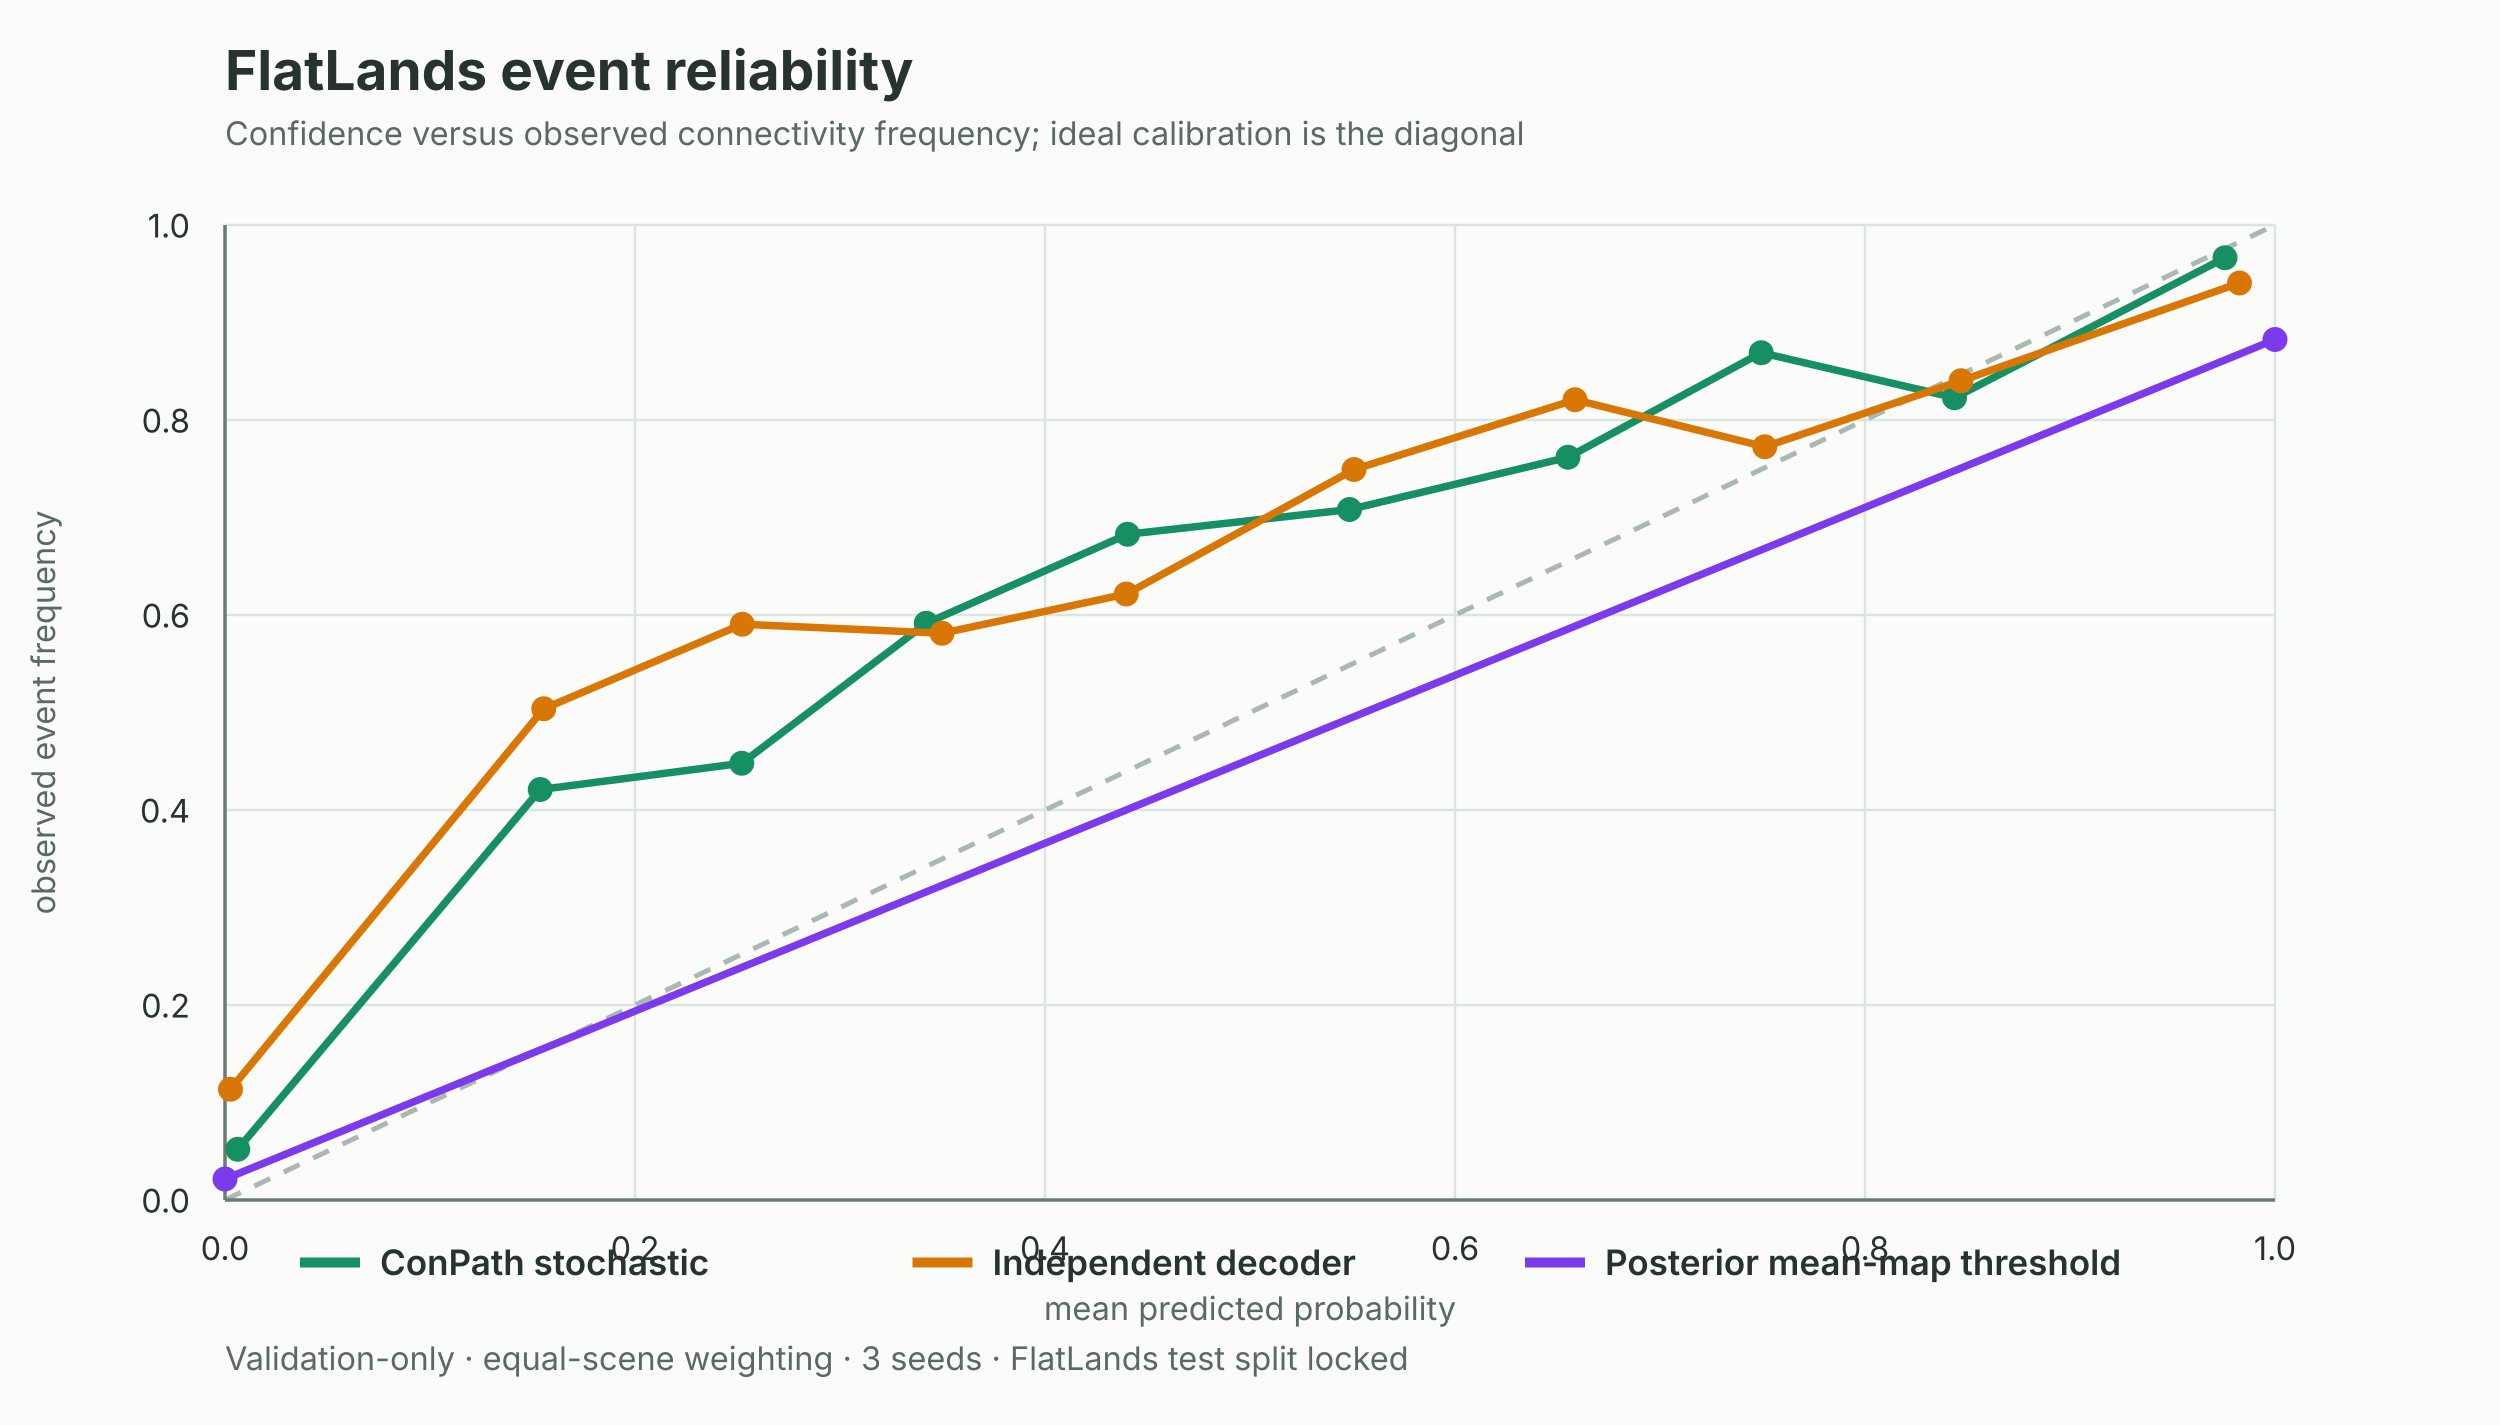
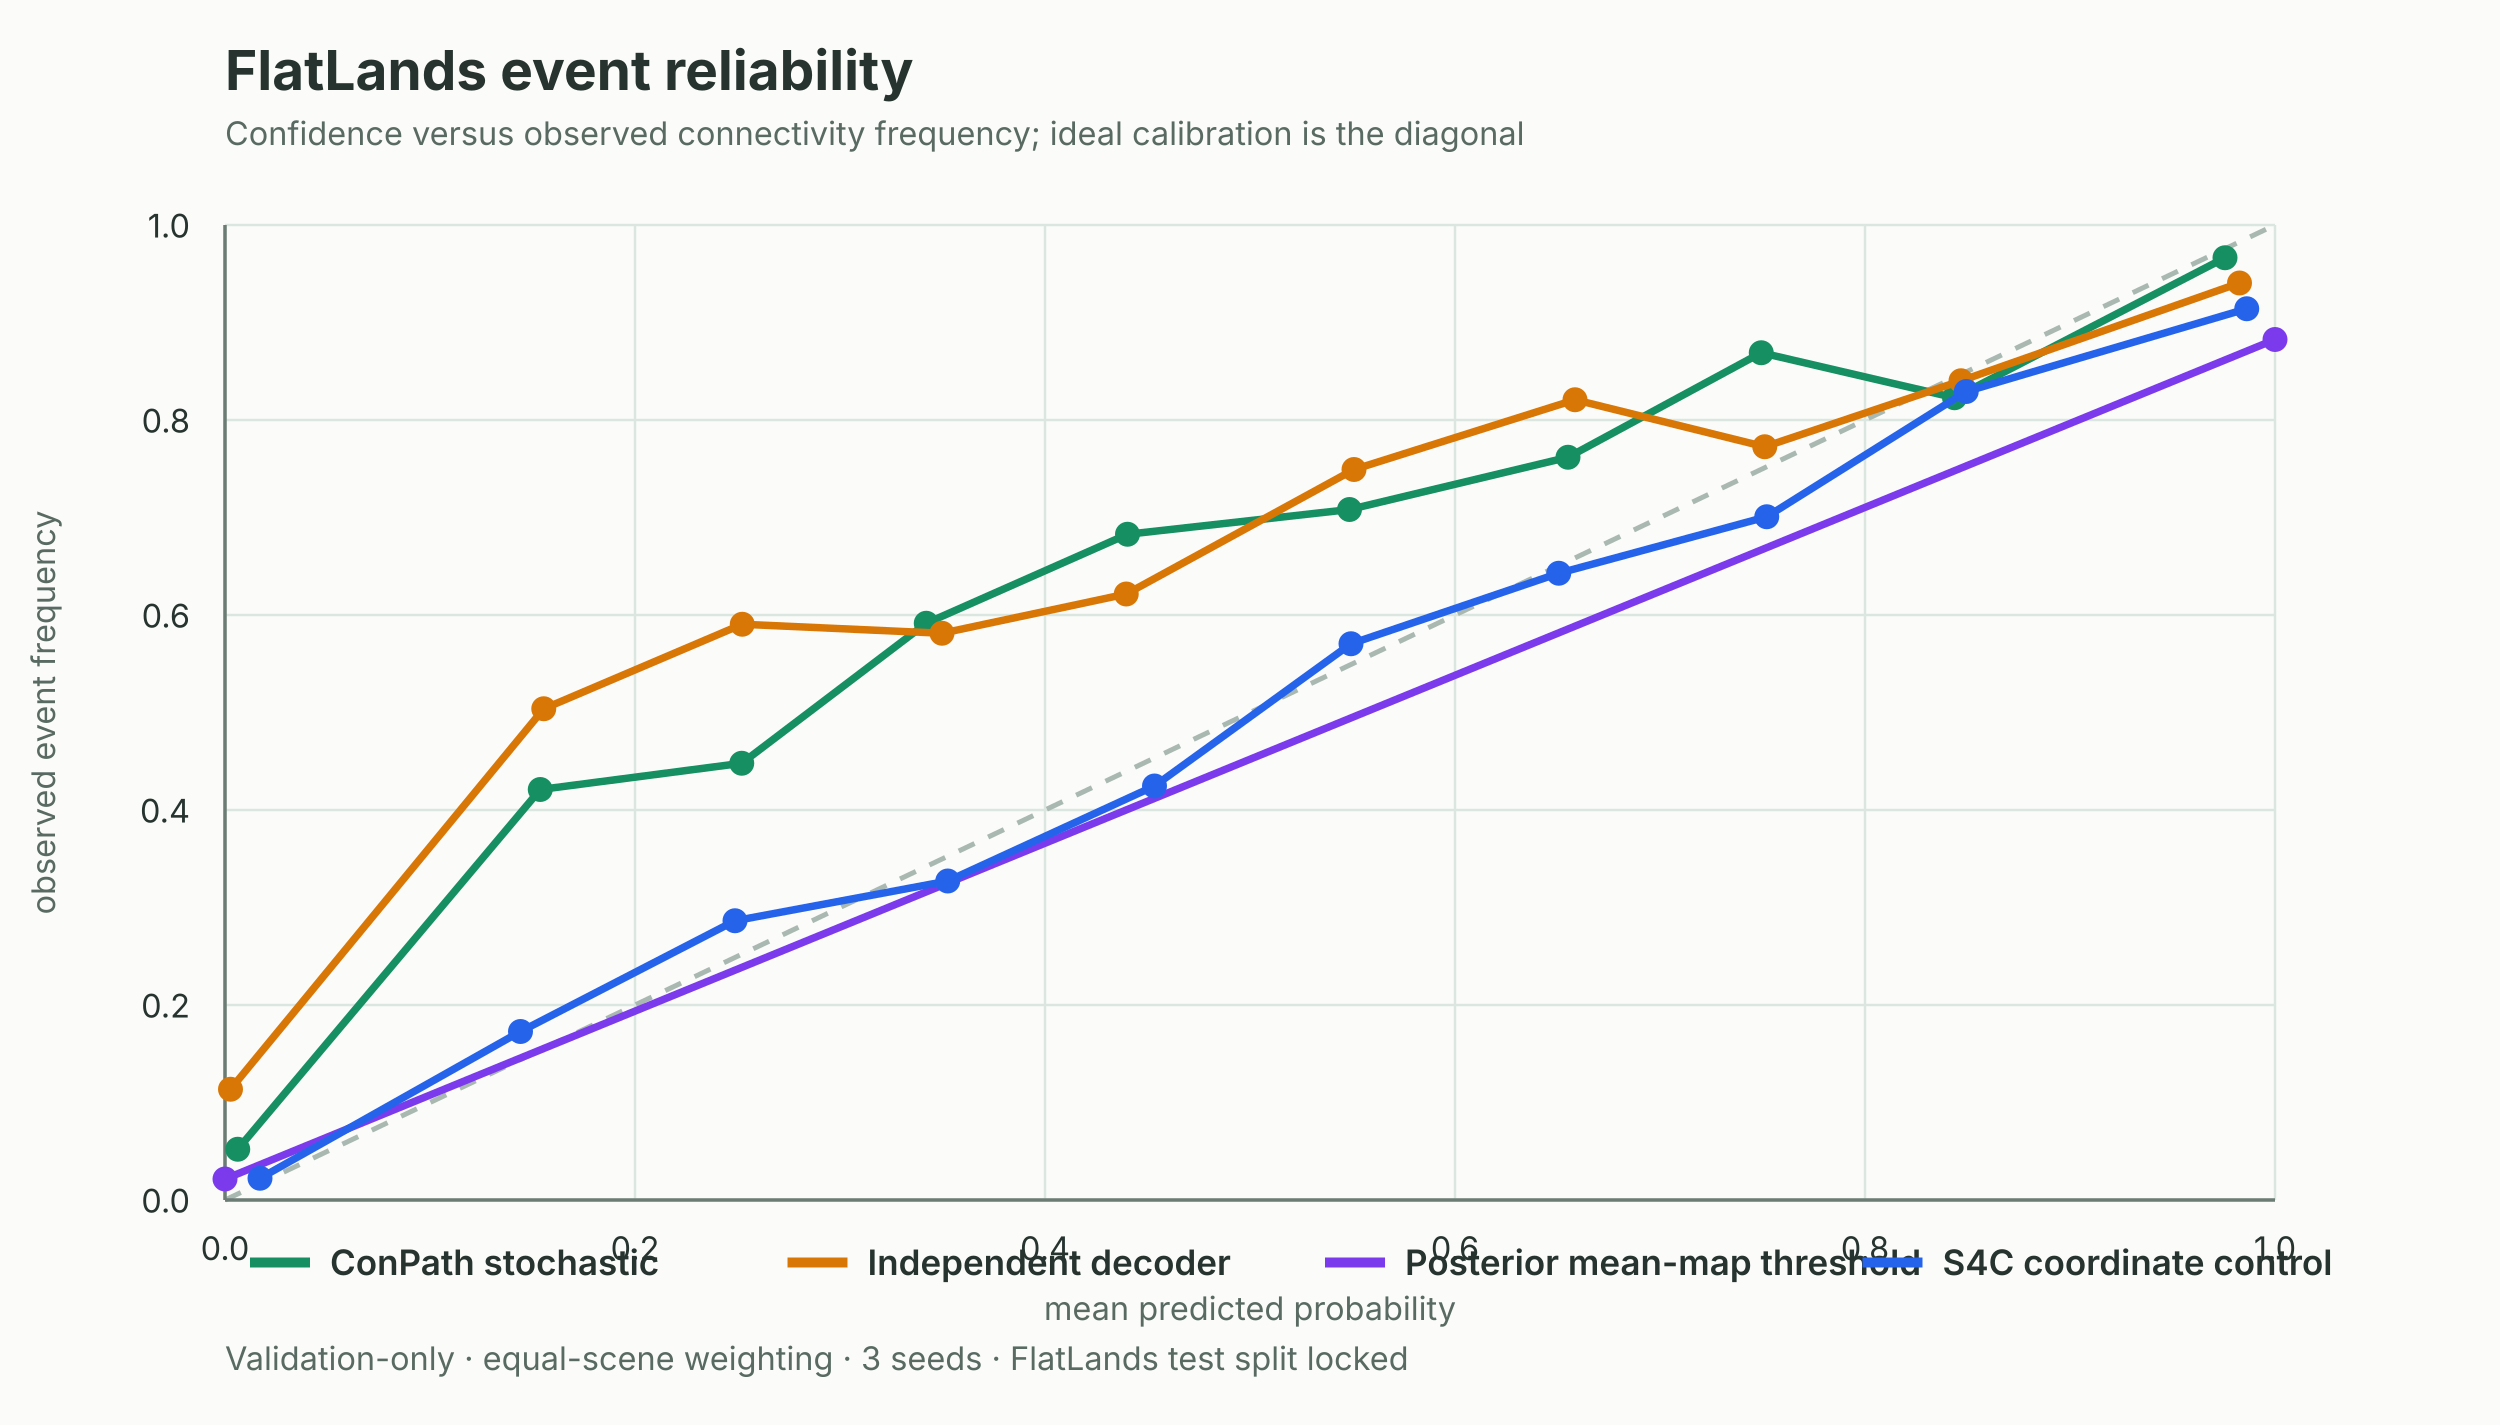
<svg xmlns="http://www.w3.org/2000/svg" viewBox="0 0 1000 570" role="img">
  <rect width="1000" height="570" fill="#fbfcfa" />
  <style>text{font-family:Inter,Arial,sans-serif;fill:#26332f} .grid{stroke:#dce6e1;stroke-width:1} .axis{stroke:#6b7c75;stroke-width:1.4} .tick{font-size:13px} .title{font-size:22px;font-weight:700} .subtitle{font-size:13px;fill:#596a63} .legend{font-size:14px;font-weight:600}</style>
  <text x="90" y="36" class="title">FlatLands event reliability</text>
  <text x="90" y="58" class="subtitle">Confidence versus observed connectivity frequency; ideal calibration is the diagonal</text>
  <line x1="90.0" y1="90" x2="90.0" y2="480" class="grid" />
  <line x1="90" y1="480.0" x2="910" y2="480.0" class="grid" />
  <text x="90.0" y="504" text-anchor="middle" class="tick">0.0</text>
  <text x="76" y="485.0" text-anchor="end" class="tick">0.0</text>
  <line x1="254.0" y1="90" x2="254.0" y2="480" class="grid" />
  <line x1="90" y1="402.0" x2="910" y2="402.0" class="grid" />
  <text x="254.0" y="504" text-anchor="middle" class="tick">0.2</text>
  <text x="76" y="407.0" text-anchor="end" class="tick">0.2</text>
  <line x1="418.0" y1="90" x2="418.0" y2="480" class="grid" />
  <line x1="90" y1="324.0" x2="910" y2="324.0" class="grid" />
  <text x="418.0" y="504" text-anchor="middle" class="tick">0.4</text>
  <text x="76" y="329.0" text-anchor="end" class="tick">0.4</text>
  <line x1="582.0" y1="90" x2="582.0" y2="480" class="grid" />
  <line x1="90" y1="246.0" x2="910" y2="246.0" class="grid" />
  <text x="582.0" y="504" text-anchor="middle" class="tick">0.6</text>
  <text x="76" y="251.0" text-anchor="end" class="tick">0.6</text>
  <line x1="746.0" y1="90" x2="746.0" y2="480" class="grid" />
  <line x1="90" y1="168.0" x2="910" y2="168.0" class="grid" />
  <text x="746.0" y="504" text-anchor="middle" class="tick">0.8</text>
  <text x="76" y="173.0" text-anchor="end" class="tick">0.8</text>
  <line x1="910.0" y1="90" x2="910.0" y2="480" class="grid" />
  <line x1="90" y1="90.0" x2="910" y2="90.0" class="grid" />
  <text x="910.0" y="504" text-anchor="middle" class="tick">1.0</text>
  <text x="76" y="95.0" text-anchor="end" class="tick">1.0</text>
  <line x1="90" y1="480" x2="910" y2="90" stroke="#aab8b2" stroke-width="2" stroke-dasharray="7 6" />
  <line x1="90" y1="90" x2="90" y2="480" class="axis" />
  <line x1="90" y1="480" x2="910" y2="480" class="axis" />
  <text x="500.0" y="528" text-anchor="middle" class="subtitle">mean predicted probability</text>
  <text x="22" y="285.0" text-anchor="middle" class="subtitle" transform="rotate(-90 22 285.0)">observed event frequency</text>
  <polyline points="95.1,459.7 216.1,315.8 296.7,305.3 370.5,249.3 451.0,213.7 539.8,203.8 627.2,182.9 704.5,141.1 781.8,159.1 890.0,103.1" fill="none" stroke="#168f63" stroke-width="3" stroke-linejoin="round" />
  <circle cx="95.1" cy="459.7" r="5" fill="#168f63" />
  <circle cx="216.1" cy="315.8" r="5" fill="#168f63" />
  <circle cx="296.7" cy="305.3" r="5" fill="#168f63" />
  <circle cx="370.5" cy="249.3" r="5" fill="#168f63" />
  <circle cx="451.0" cy="213.7" r="5" fill="#168f63" />
  <circle cx="539.8" cy="203.8" r="5" fill="#168f63" />
  <circle cx="627.2" cy="182.9" r="5" fill="#168f63" />
  <circle cx="704.5" cy="141.1" r="5" fill="#168f63" />
  <circle cx="781.8" cy="159.1" r="5" fill="#168f63" />
  <circle cx="890.0" cy="103.1" r="5" fill="#168f63" />
  <polyline points="92.2,435.7 217.5,283.5 296.9,249.7 376.8,253.3 450.5,237.6 541.6,187.8 630.0,159.9 705.9,178.7 784.4,152.3 895.8,113.2" fill="none" stroke="#d97706" stroke-width="3" stroke-linejoin="round" />
  <circle cx="92.2" cy="435.7" r="5" fill="#d97706" />
  <circle cx="217.5" cy="283.5" r="5" fill="#d97706" />
  <circle cx="296.9" cy="249.7" r="5" fill="#d97706" />
  <circle cx="376.8" cy="253.3" r="5" fill="#d97706" />
  <circle cx="450.5" cy="237.6" r="5" fill="#d97706" />
  <circle cx="541.6" cy="187.8" r="5" fill="#d97706" />
  <circle cx="630.0" cy="159.9" r="5" fill="#d97706" />
  <circle cx="705.9" cy="178.7" r="5" fill="#d97706" />
  <circle cx="784.4" cy="152.3" r="5" fill="#d97706" />
  <circle cx="895.8" cy="113.2" r="5" fill="#d97706" />
  <polyline points="90.0,471.6 910.0,135.8" fill="none" stroke="#7c3aed" stroke-width="3" stroke-linejoin="round" />
  <circle cx="90.0" cy="471.6" r="5" fill="#7c3aed" />
  <circle cx="910.0" cy="135.8" r="5" fill="#7c3aed" />
-   <line x1="120" y1="505" x2="144" y2="505" stroke="#168f63" stroke-width="4" />
-   <text x="152" y="510" class="legend">ConPath stochastic</text>
-   <line x1="365" y1="505" x2="389" y2="505" stroke="#d97706" stroke-width="4" />
-   <text x="397" y="510" class="legend">Independent decoder</text>
-   <line x1="610" y1="505" x2="634" y2="505" stroke="#7c3aed" stroke-width="4" />
-   <text x="642" y="510" class="legend">Posterior mean-map threshold</text>
+   <polyline points="104.0,471.3 208.2,412.6 294.0,368.3 379.1,352.4 461.8,314.4 540.4,257.5 623.5,229.3 706.7,206.7 786.5,156.6 898.7,123.5" fill="none" stroke="#2563eb" stroke-width="3" stroke-linejoin="round" />
+   <circle cx="104.0" cy="471.3" r="5" fill="#2563eb" />
+   <circle cx="208.2" cy="412.6" r="5" fill="#2563eb" />
+   <circle cx="294.0" cy="368.3" r="5" fill="#2563eb" />
+   <circle cx="379.1" cy="352.4" r="5" fill="#2563eb" />
+   <circle cx="461.8" cy="314.4" r="5" fill="#2563eb" />
+   <circle cx="540.4" cy="257.5" r="5" fill="#2563eb" />
+   <circle cx="623.5" cy="229.3" r="5" fill="#2563eb" />
+   <circle cx="706.7" cy="206.7" r="5" fill="#2563eb" />
+   <circle cx="786.5" cy="156.6" r="5" fill="#2563eb" />
+   <circle cx="898.7" cy="123.5" r="5" fill="#2563eb" />
+   <line x1="100" y1="505" x2="124" y2="505" stroke="#168f63" stroke-width="4" />
+   <text x="132" y="510" class="legend">ConPath stochastic</text>
+   <line x1="315" y1="505" x2="339" y2="505" stroke="#d97706" stroke-width="4" />
+   <text x="347" y="510" class="legend">Independent decoder</text>
+   <line x1="530" y1="505" x2="554" y2="505" stroke="#7c3aed" stroke-width="4" />
+   <text x="562" y="510" class="legend">Posterior mean-map threshold</text>
+   <line x1="745" y1="505" x2="769" y2="505" stroke="#2563eb" stroke-width="4" />
+   <text x="777" y="510" class="legend">S4C coordinate control</text>
  <text x="90" y="548" class="subtitle">Validation-only · equal-scene weighting · 3 seeds · FlatLands test split locked</text>
</svg>
